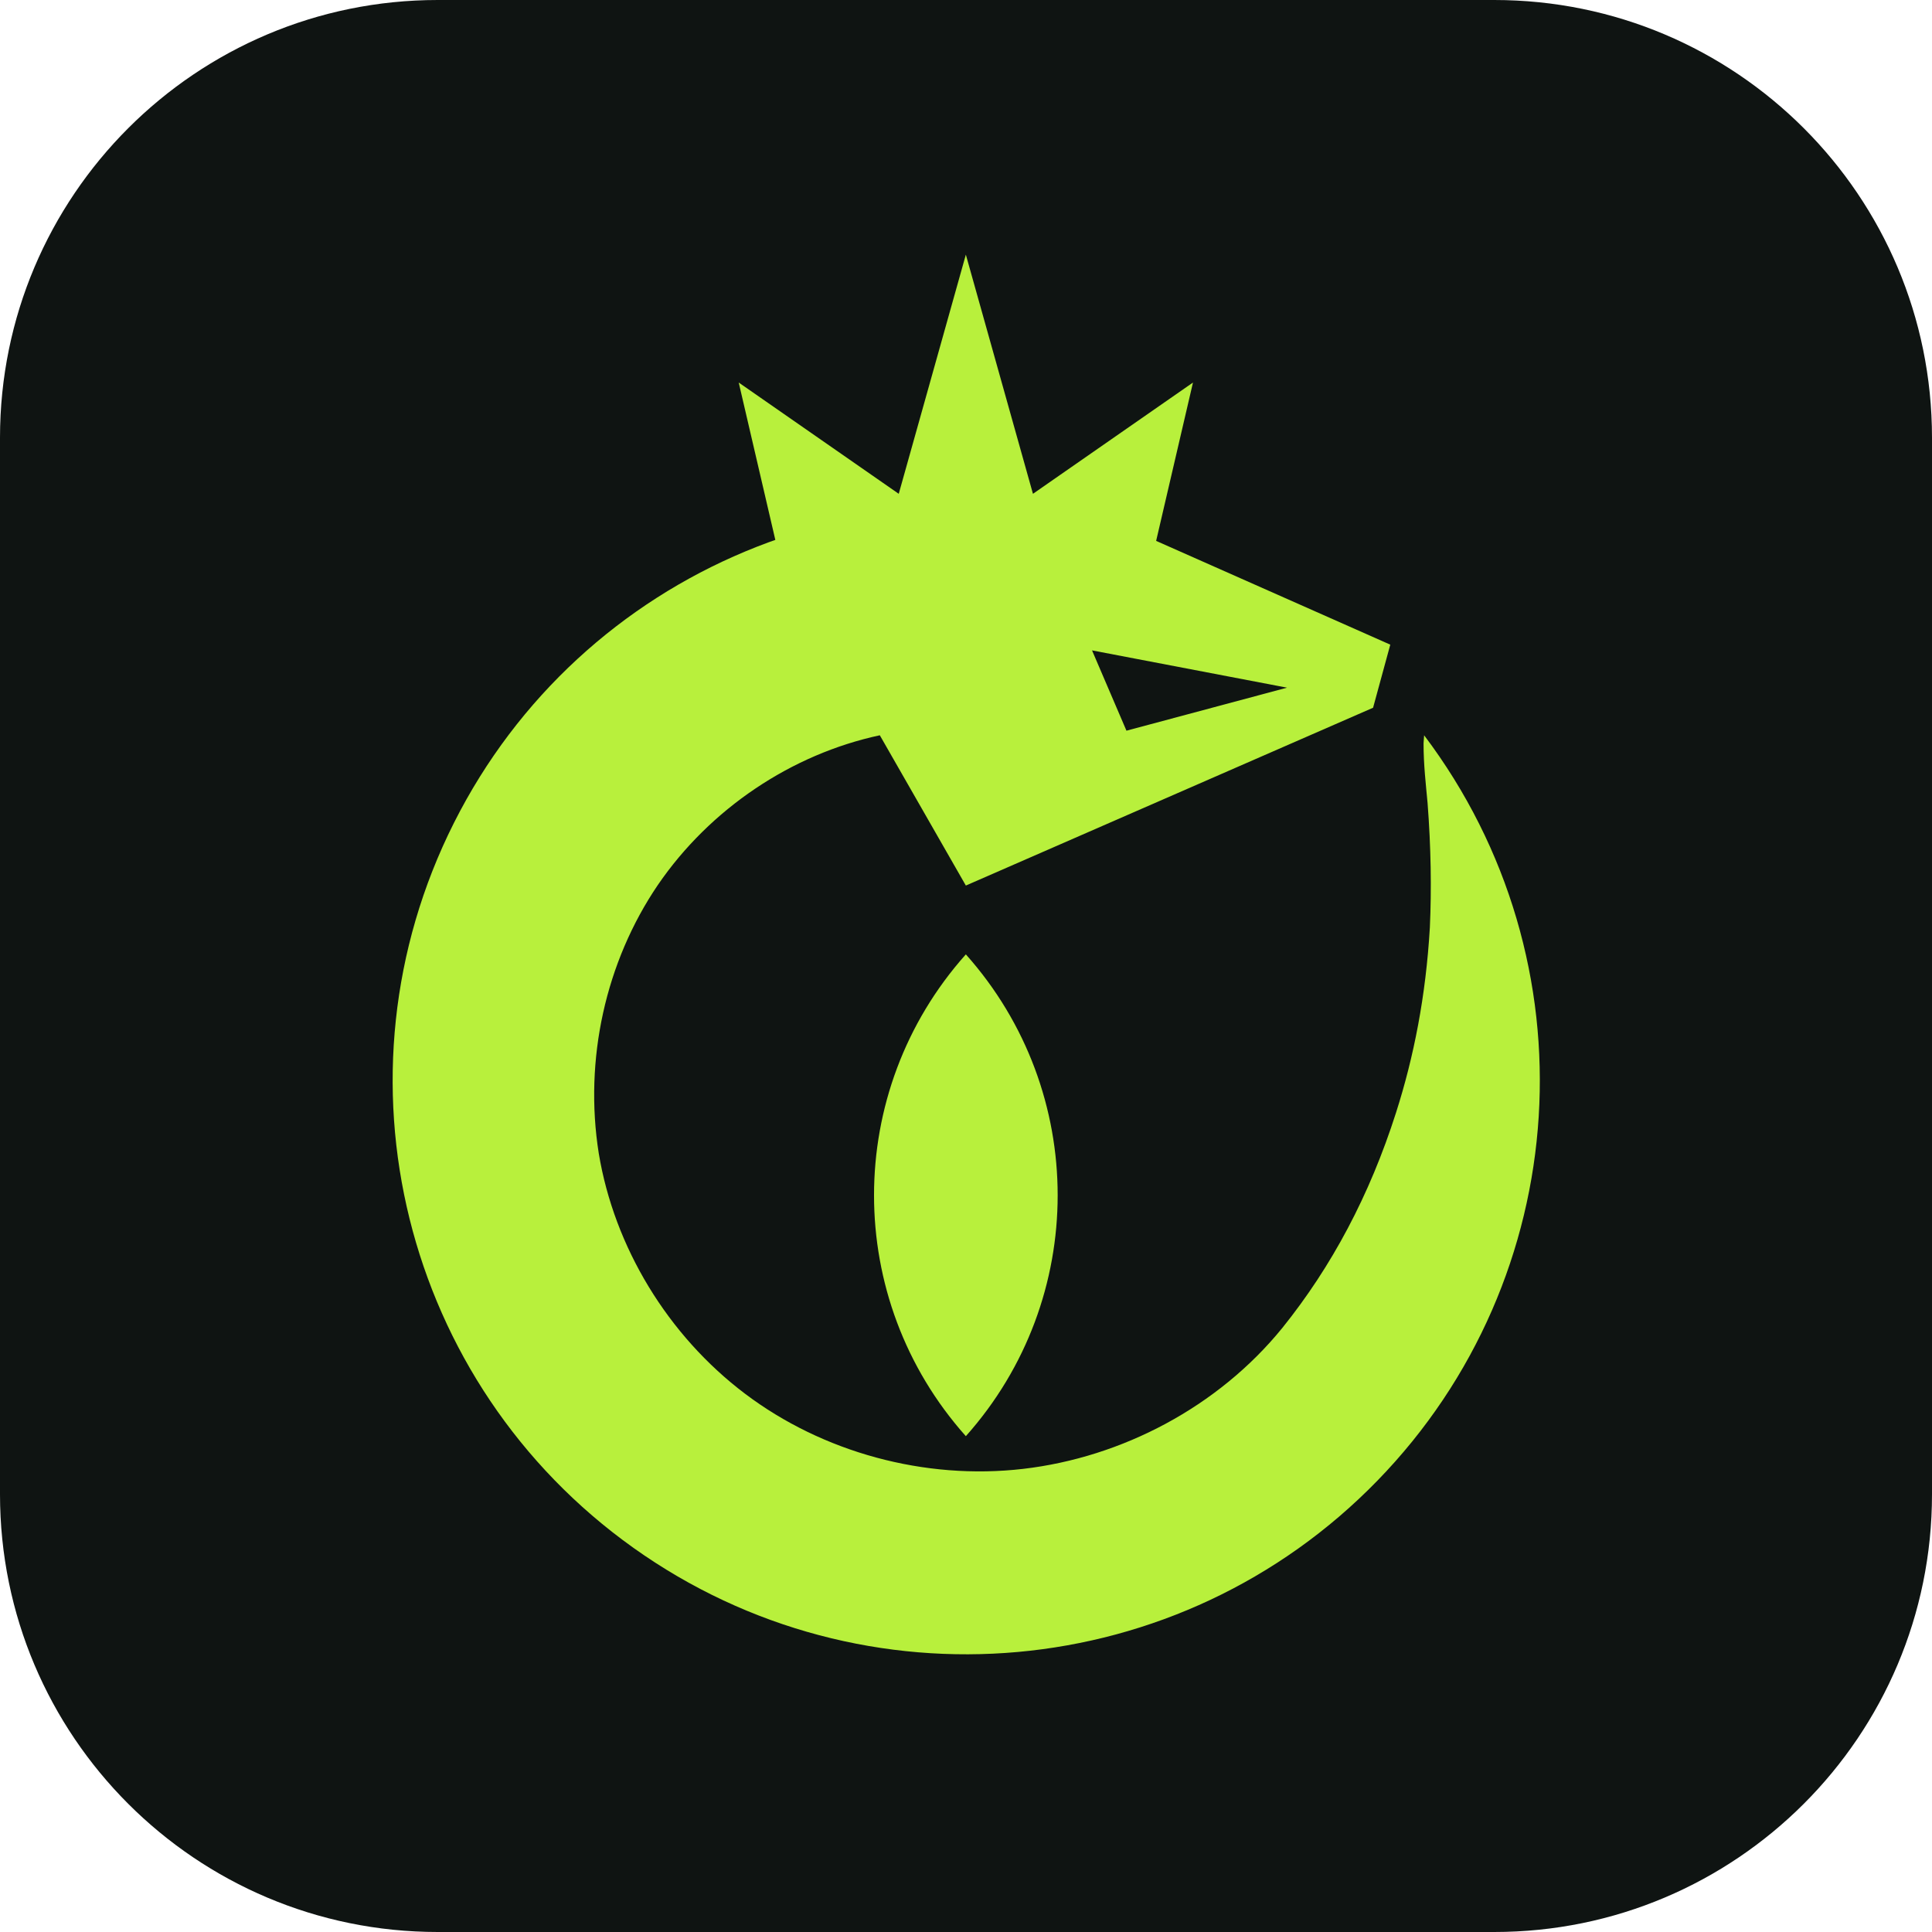
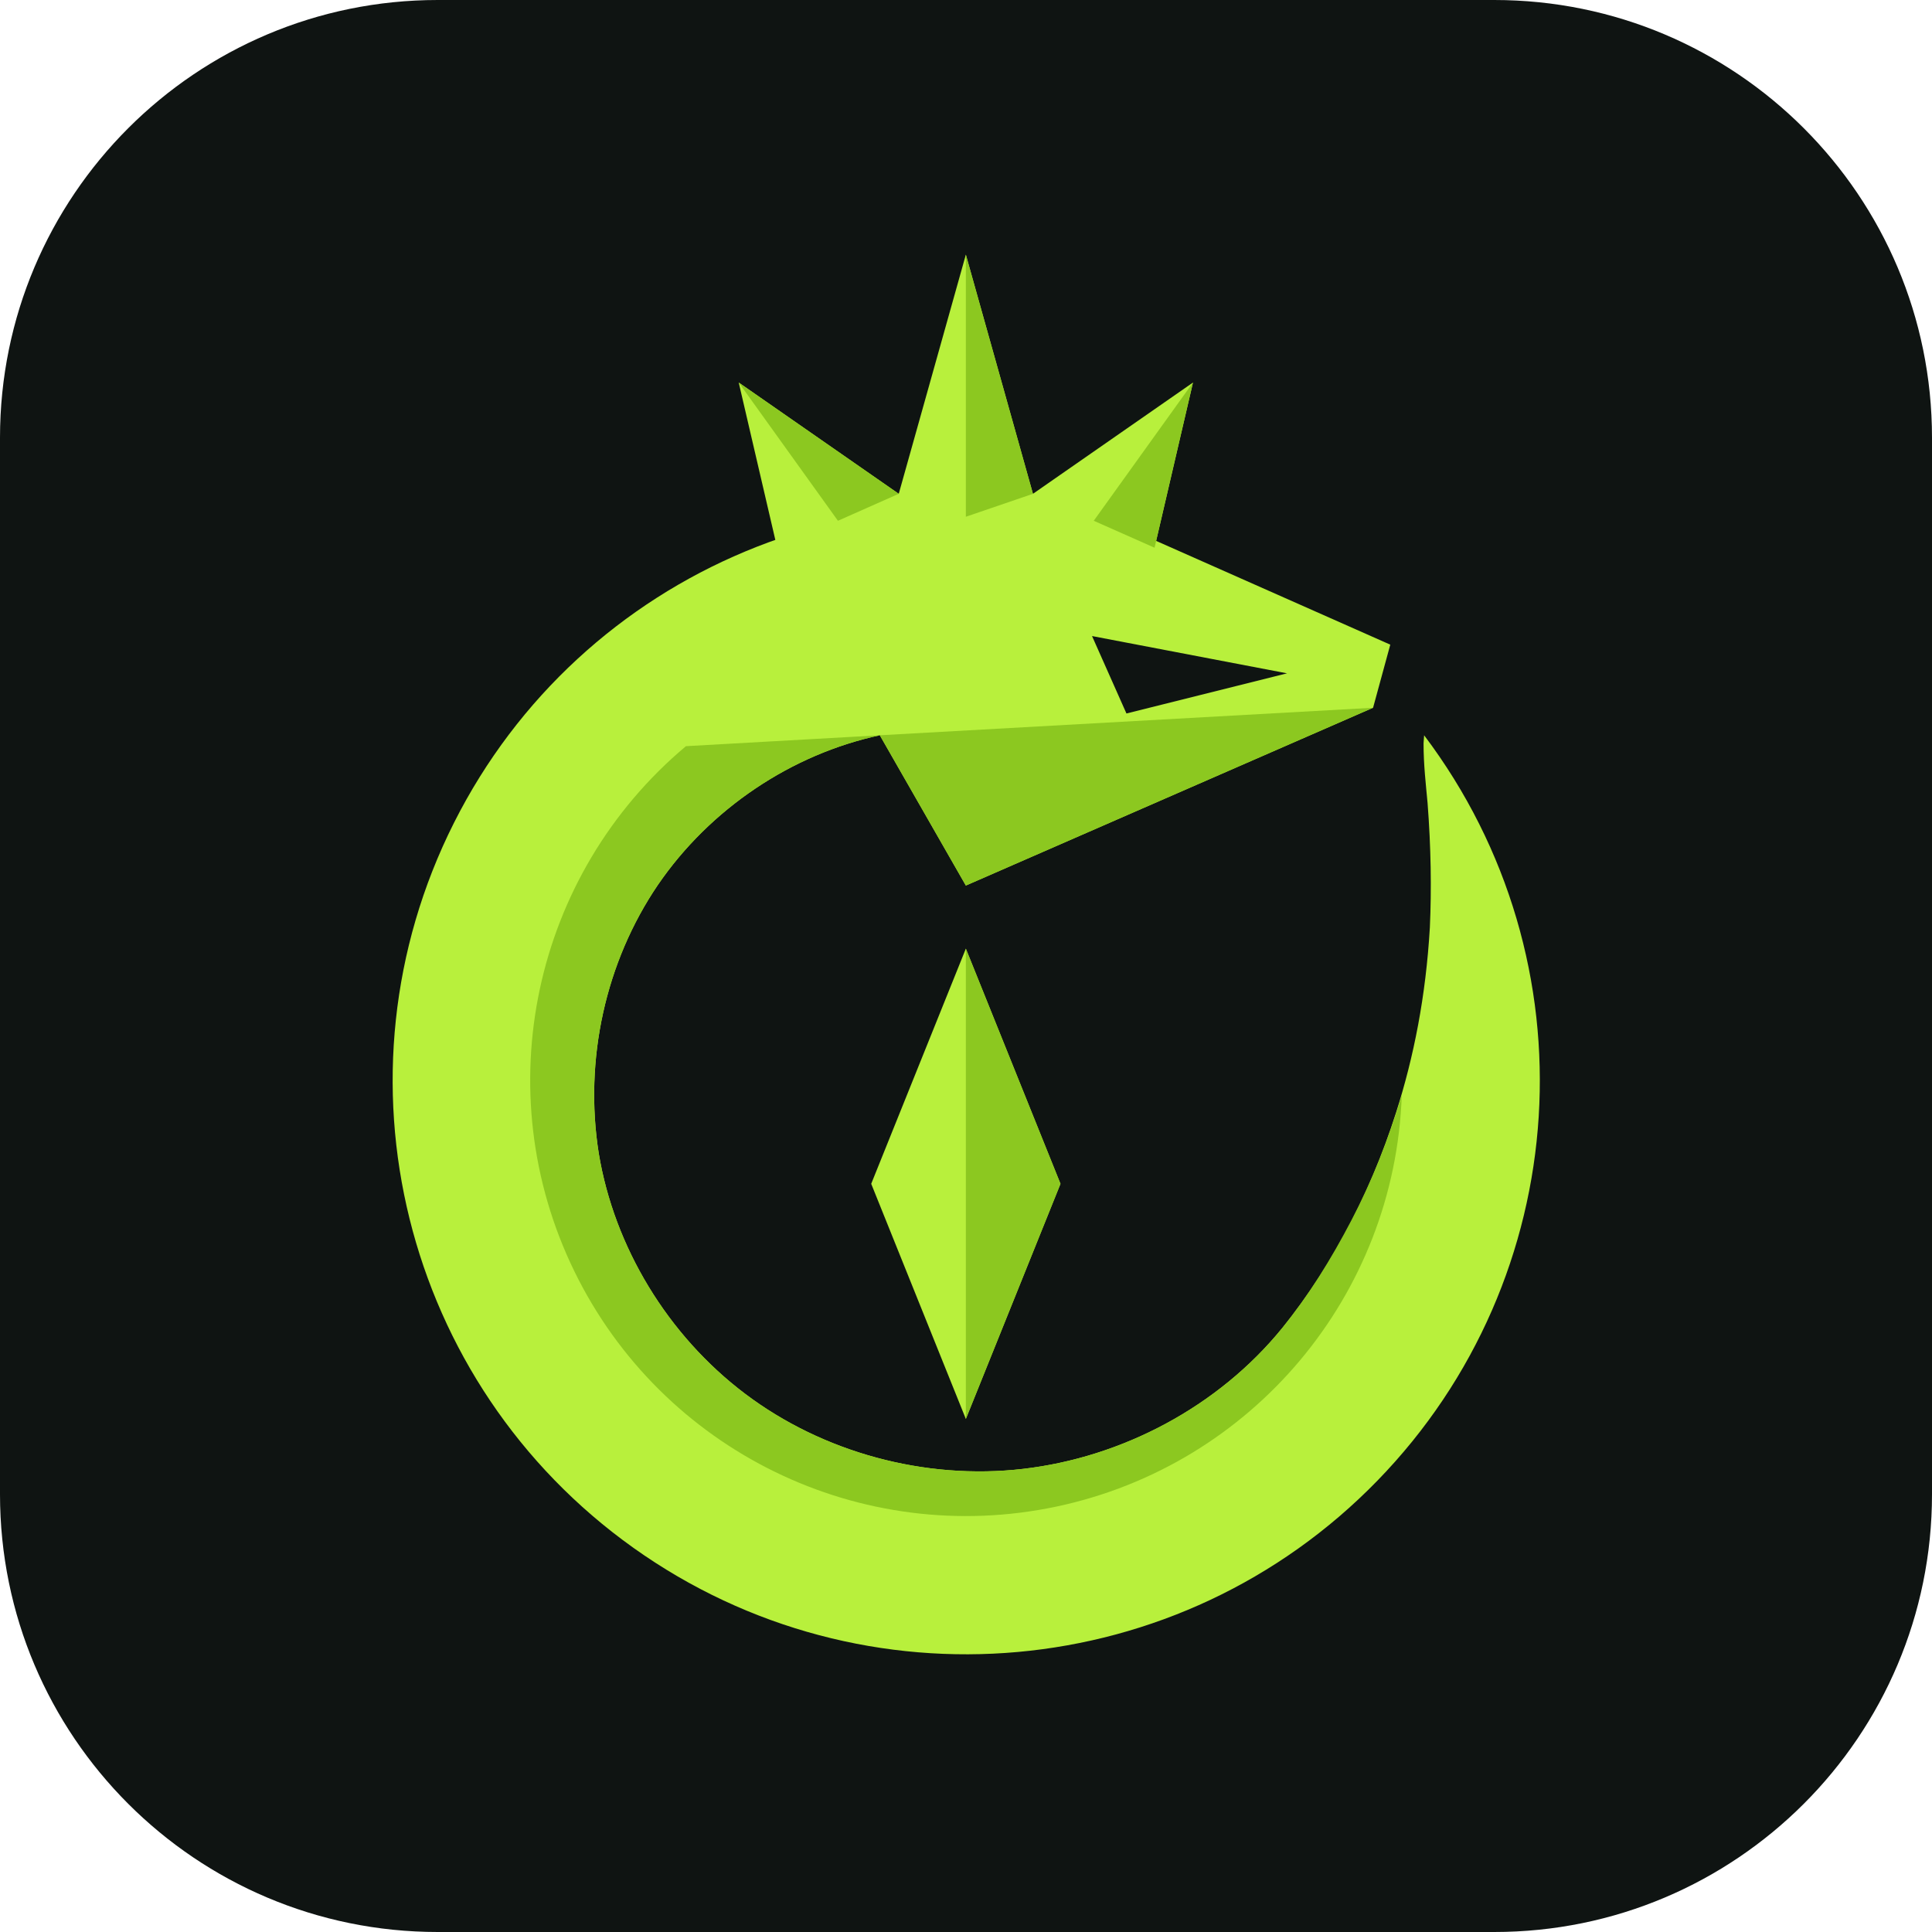
<svg xmlns="http://www.w3.org/2000/svg" viewBox="0 0 256 256" role="img" aria-label="basilisk">
  <rect width="256" height="256" rx="58" fill="#0F1412" />
-   <g fill="#B8F03C" transform="translate(30.7 30.7) scale(0.76)">
-     <path fill-rule="evenodd" d="M158.9 52.9 A100 100 0 1 0 207.9 87.8 L207.8 89.2 C207.8 93 208.2 96.3 208.5 99.6 C209.1 107.4 209.2 114.6 208.9 121.3 C208.2 133.3 206.1 143.9 203 153.6 C198.4 168 191.8 180.4 183.2 191.1 C172 204.9 155.2 213.7 138 215.7 C120.8 217.7 103 212.8 89.5 202.6 C76 192.4 66.7 177 64 160.7 C61.4 144.3 65.2 127.3 74.3 113.9 C83.4 100.6 97.6 91.1 113 87.8 L128 114 L199 83 L202 72 Z M150 73 L184 79.5 L156 87 Z" />
-     <path d="M95.1 55.1 L88.4 26.3 L116.3 45.7 L128 4 L139.7 45.7 L167.6 26.3 L160.9 55.1 Z" />
-     <path d="M128 126 A63.1 63.1 0 0 1 128 210 A63.1 63.1 0 0 1 128 126 Z" />
+   <g transform="translate(30.7 30.7) scale(0.76)">
+     <g fill="#B8F03C">
+       <path fill-rule="evenodd" d="M158.9 52.9 A100 100 0 1 0 207.9 87.8 L207.8 89.2 C207.8 93 208.2 96.3 208.5 99.6 C209.1 107.4 209.2 114.6 208.9 121.3 C208.2 133.3 206.1 143.9 203 153.6 C198.4 168 191.8 180.4 183.2 191.1 C172 204.9 155.2 213.7 138 215.7 C120.8 217.7 103 212.8 89.5 202.6 C76 192.4 66.7 177 64 160.7 C61.4 144.3 65.2 127.3 74.3 113.9 C83.4 100.6 97.6 91.1 113 87.8 L128 114 L199 83 L202 72 Z M150 70.5 L184 77 L156 84 Z" />
+       <path d="M95.1 55.1 L88.4 26.3 L116.3 45.7 L128 4 L139.7 45.7 L167.6 26.3 L160.9 55.1 Z" />
+       <path d="M128 125 L144.5 166 L128 207 L111.5 166 Z" />
+     </g>
+     <path fill="#8CC820" d="M199 83 L113 87.8 C97.6 91.1 83.4 100.6 74.3 113.9 C65.2 127.3 61.4 144.3 64 160.7 C66.7 177 76 192.4 89.5 202.6 C103 212.8 120.8 217.7 138 215.7 C155.2 213.7 172 204.9 183.2 191.1 C187.8 185.4 191.7 179.1 195.2 172.4 C198.7 165.7 201.6 158.5 204 150.6 A76 76 0 1 1 79.2 89.7 L113 87.8 L128 114 Z M88.4 26.3 L116.3 45.7 L105.7 50.4 Z M128 4 L139.7 45.7 L128 49.7 Z M167.6 26.3 L160.9 55.1 L150.3 50.4 Z M128 125 L144.5 166 L128 207 Z" />
  </g>
</svg>
